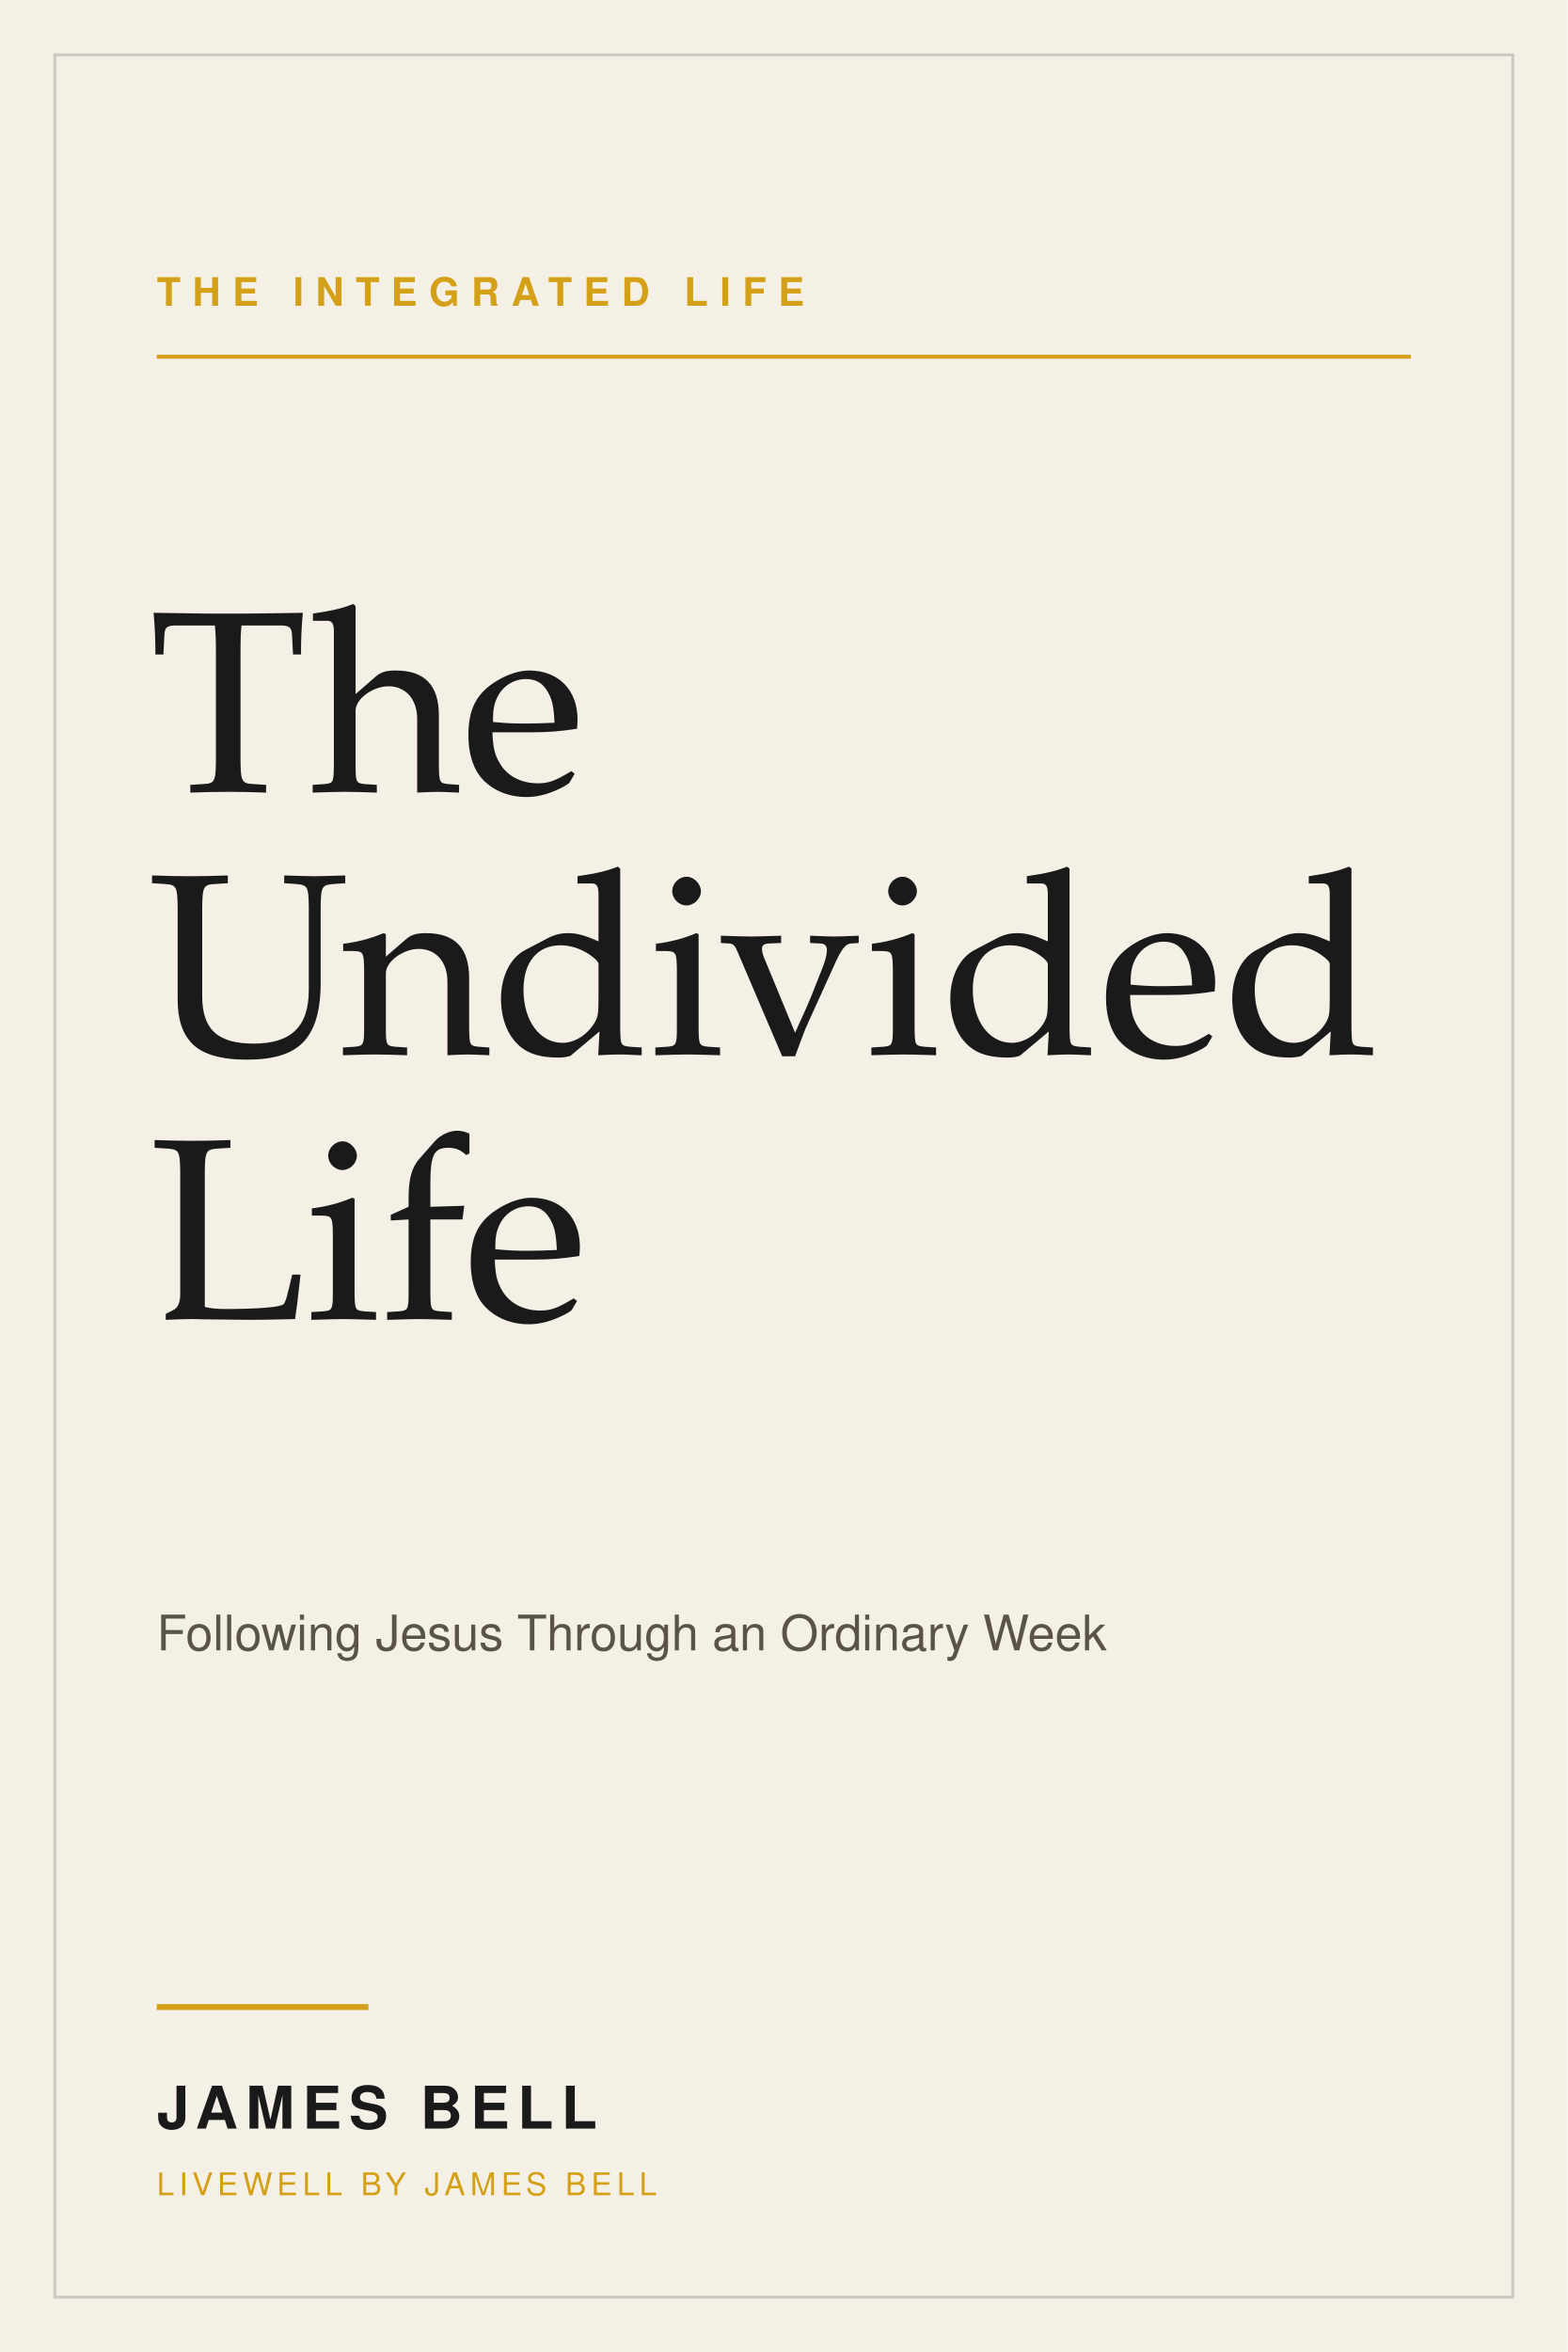
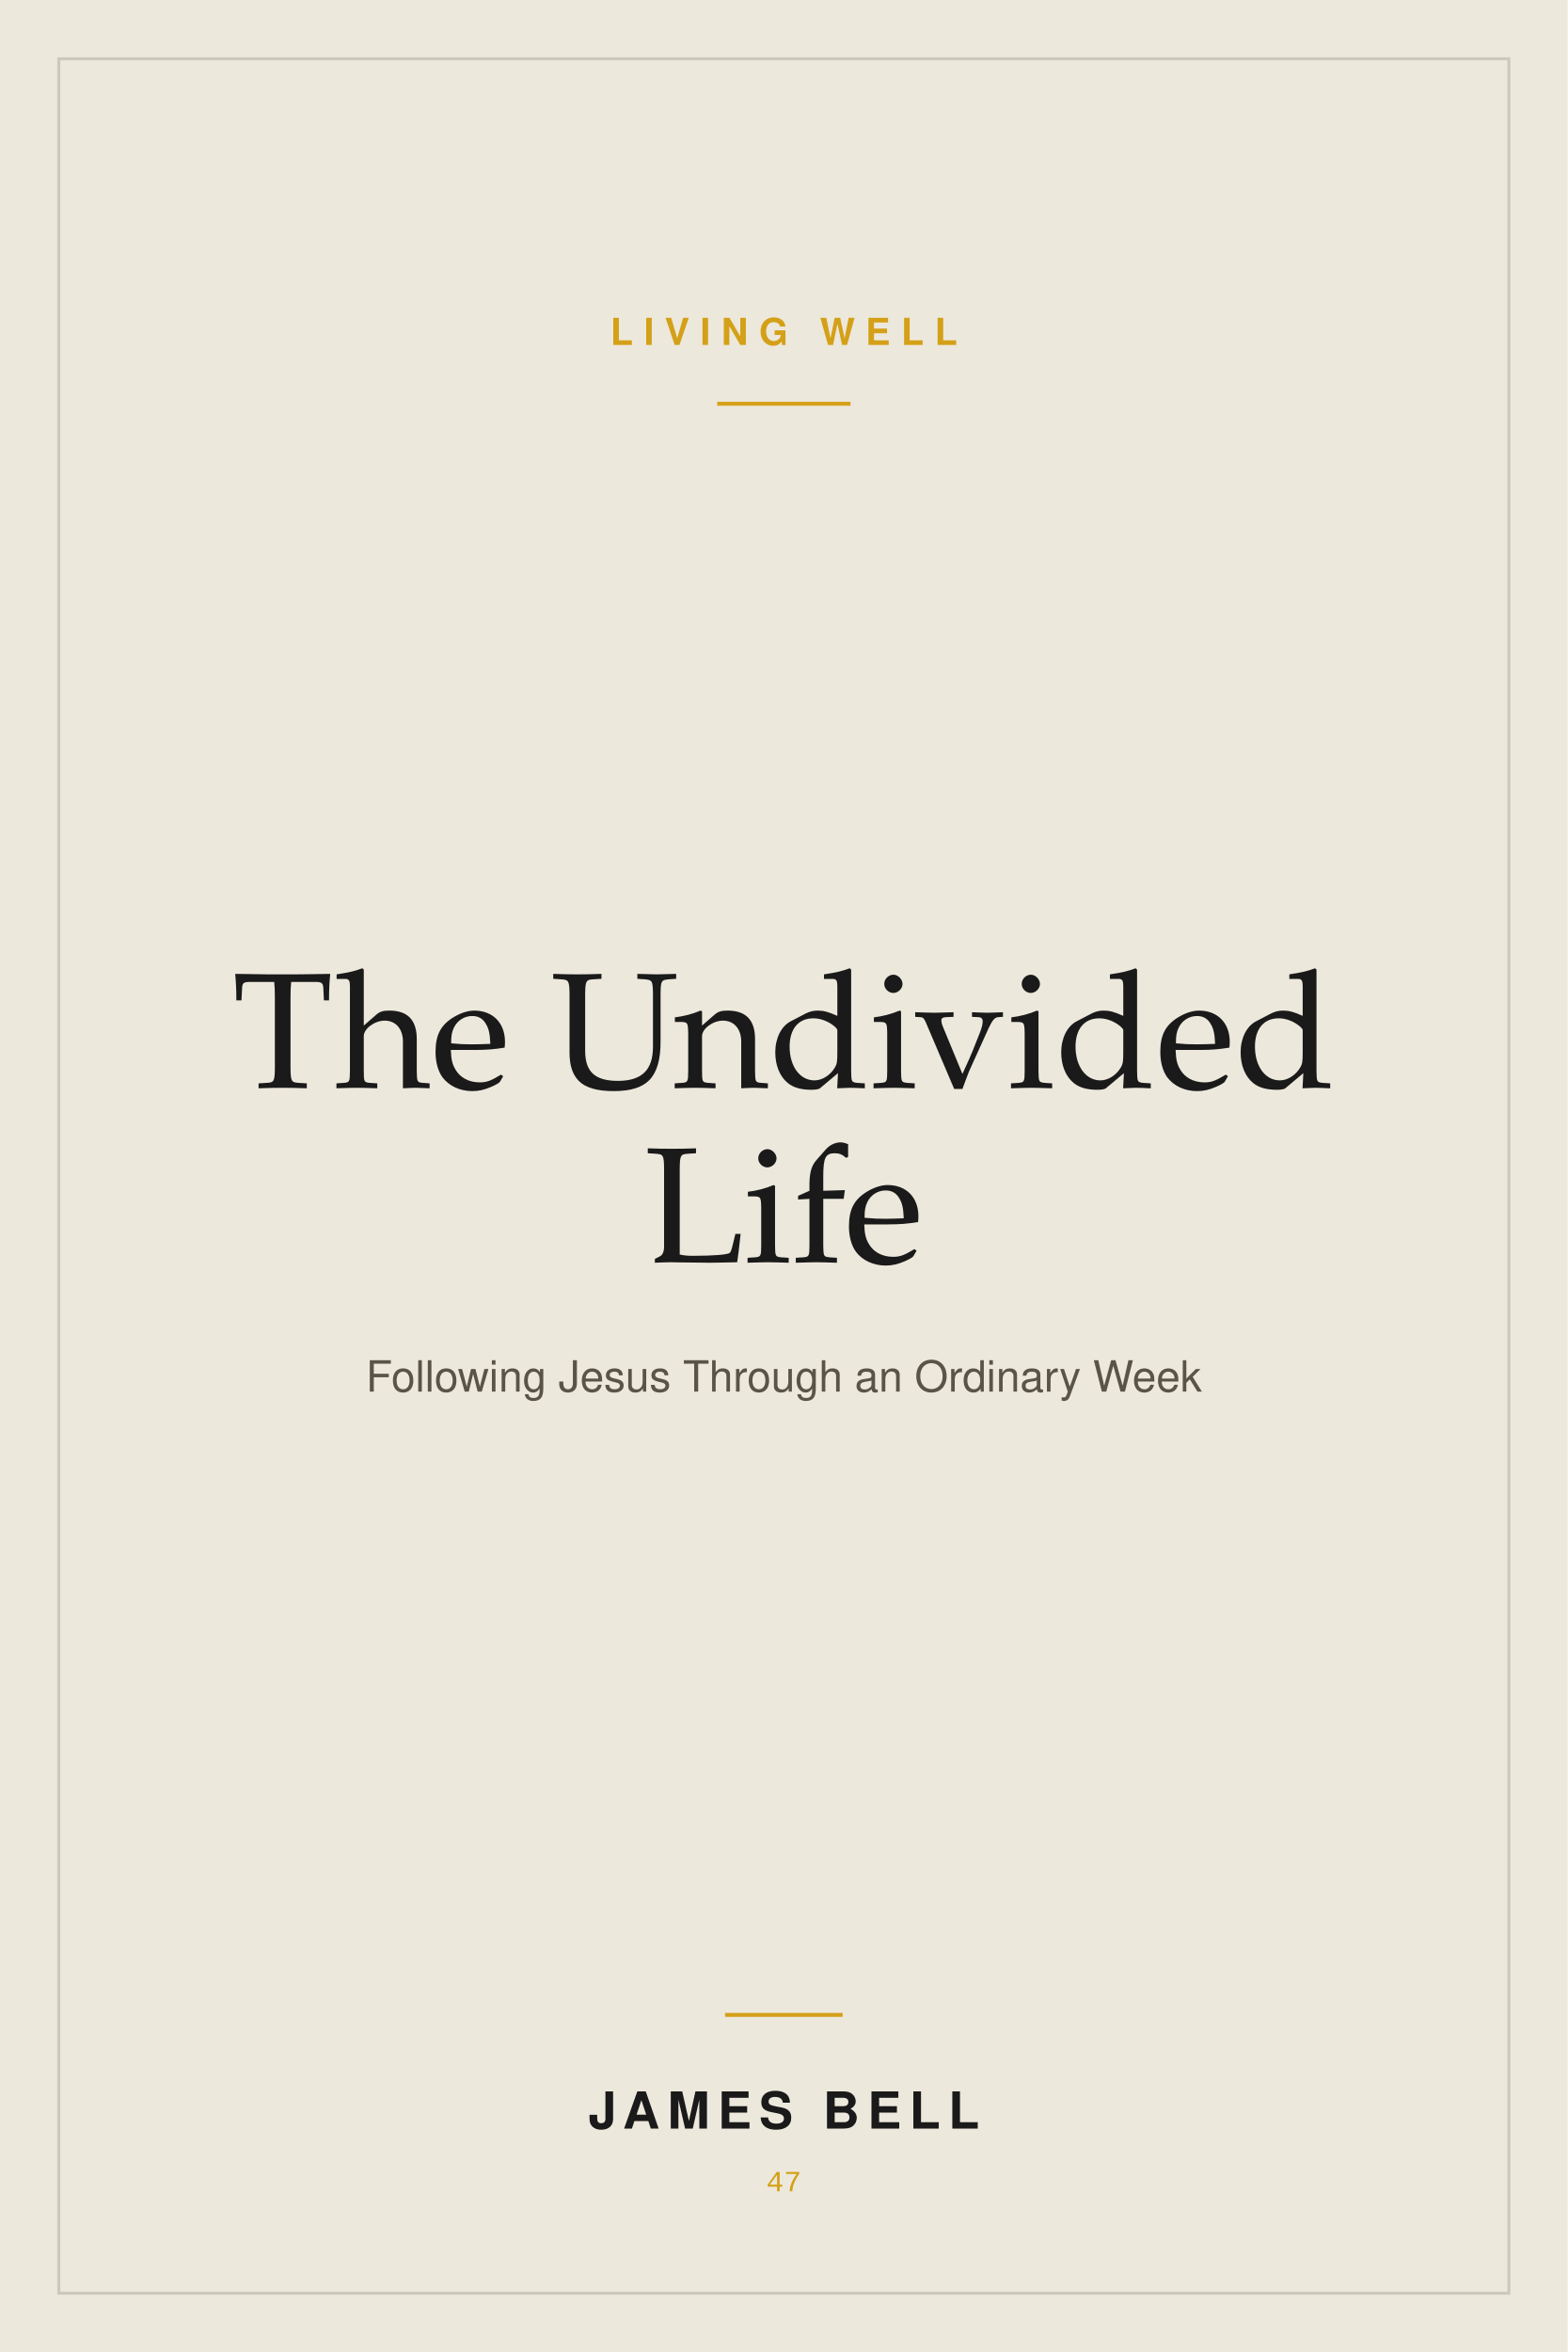
<svg xmlns="http://www.w3.org/2000/svg" width="800" height="1200" viewBox="0 0 800 1200" role="img" aria-label="The Undivided Life by James Bell">
-   <rect width="800" height="1200" fill="#F5F0E6" />
-   <rect x="28" y="28" width="744" height="1144" fill="none" stroke="#1A1A1A" stroke-width="1.5" opacity="0.18" />
-   <text x="80" y="156" font-family="Helvetica, Arial, sans-serif" font-size="20" letter-spacing="6" font-weight="700" fill="#D4A017">THE INTEGRATED LIFE</text>
-   <line x1="80" y1="182" x2="720" y2="182" stroke="#D4A017" stroke-width="2" />
-   <text x="76" y="404" font-family="Palatino, 'Palatino Linotype', Georgia, serif" font-size="132" font-weight="400" fill="#1A1A1A">The</text>
-   <text x="76" y="538" font-family="Palatino, 'Palatino Linotype', Georgia, serif" font-size="132" font-weight="400" fill="#1A1A1A">Undivided</text>
-   <text x="76" y="673" font-family="Palatino, 'Palatino Linotype', Georgia, serif" font-size="132" font-weight="400" fill="#1A1A1A">Life</text>
-   <text x="80" y="842" font-family="Helvetica, Arial, sans-serif" font-size="25" fill="#5A5448">Following Jesus Through an Ordinary Week</text>
-   <line x1="80" y1="1024" x2="188" y2="1024" stroke="#D4A017" stroke-width="3" />
-   <text x="80" y="1086" font-family="Helvetica, Arial, sans-serif" font-size="30" letter-spacing="4" font-weight="700" fill="#1A1A1A">JAMES BELL</text>
-   <text x="80" y="1120" font-family="Helvetica, Arial, sans-serif" font-size="16" letter-spacing="2.5" fill="#D4A017">LIVEWELL BY JAMES BELL</text>
+   <rect width="800" height="1200" fill="#EDE8DC" />
+   <rect x="30" y="30" width="740" height="1140" fill="none" stroke="#1A1A1A" stroke-width="1.5" opacity="0.16" />
+   <text x="400" y="176" text-anchor="middle" font-family="Helvetica, Arial, sans-serif" font-size="19" letter-spacing="5.5" font-weight="700" fill="#D4A017">LIVING WELL</text>
+   <line x1="366" y1="206" x2="434" y2="206" stroke="#D4A017" stroke-width="2" />
+   <text x="400" y="555" text-anchor="middle" font-family="Palatino, 'Palatino Linotype', Georgia, serif" font-size="84" fill="#1A1A1A">The Undivided</text>
+   <text x="400" y="644" text-anchor="middle" font-family="Palatino, 'Palatino Linotype', Georgia, serif" font-size="84" fill="#1A1A1A">Life</text>
+   <text x="400" y="710" text-anchor="middle" font-family="Helvetica, Arial, sans-serif" font-size="22" fill="#5A5448">Following Jesus Through an Ordinary Week</text>
+   <line x1="370" y1="1028" x2="430" y2="1028" stroke="#D4A017" stroke-width="2" />
+   <text x="400" y="1086" text-anchor="middle" font-family="Helvetica, Arial, sans-serif" font-size="26" letter-spacing="4" font-weight="700" fill="#1A1A1A">JAMES BELL</text>
+   <text x="400" y="1118" text-anchor="middle" font-family="'JetBrains Mono', 'Courier New', monospace" font-size="15" fill="#D4A017">47</text>
</svg>
